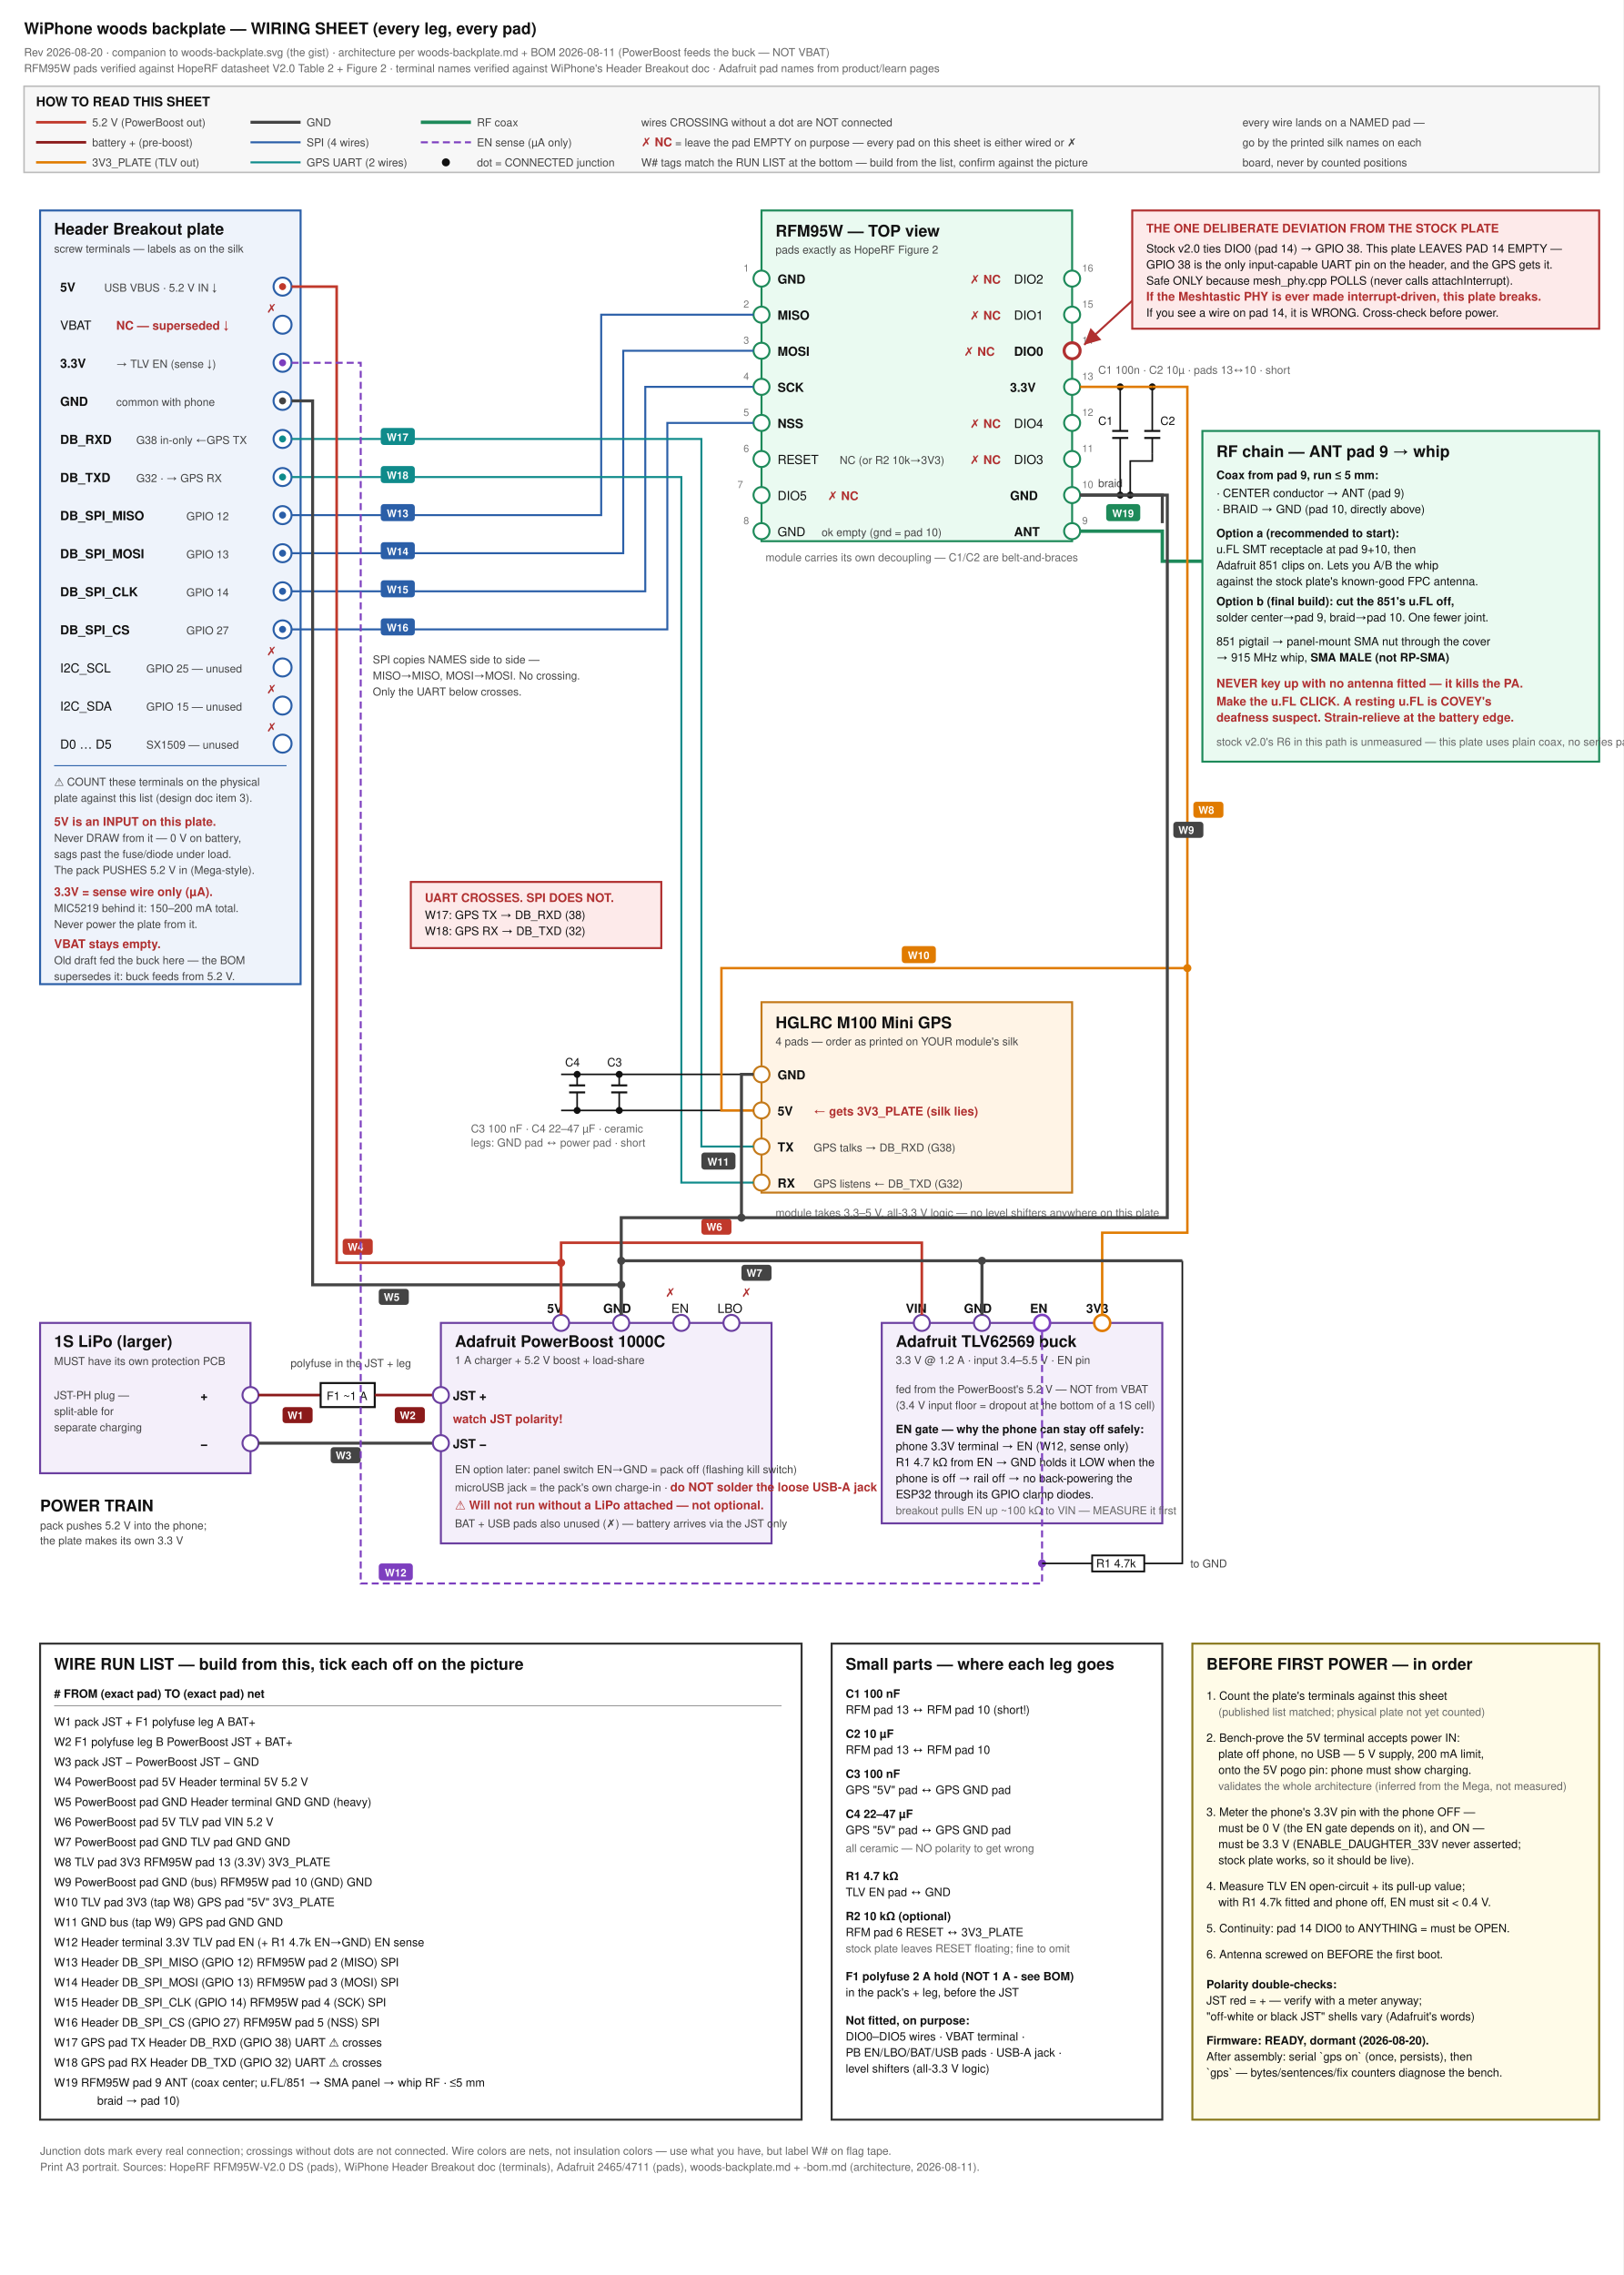
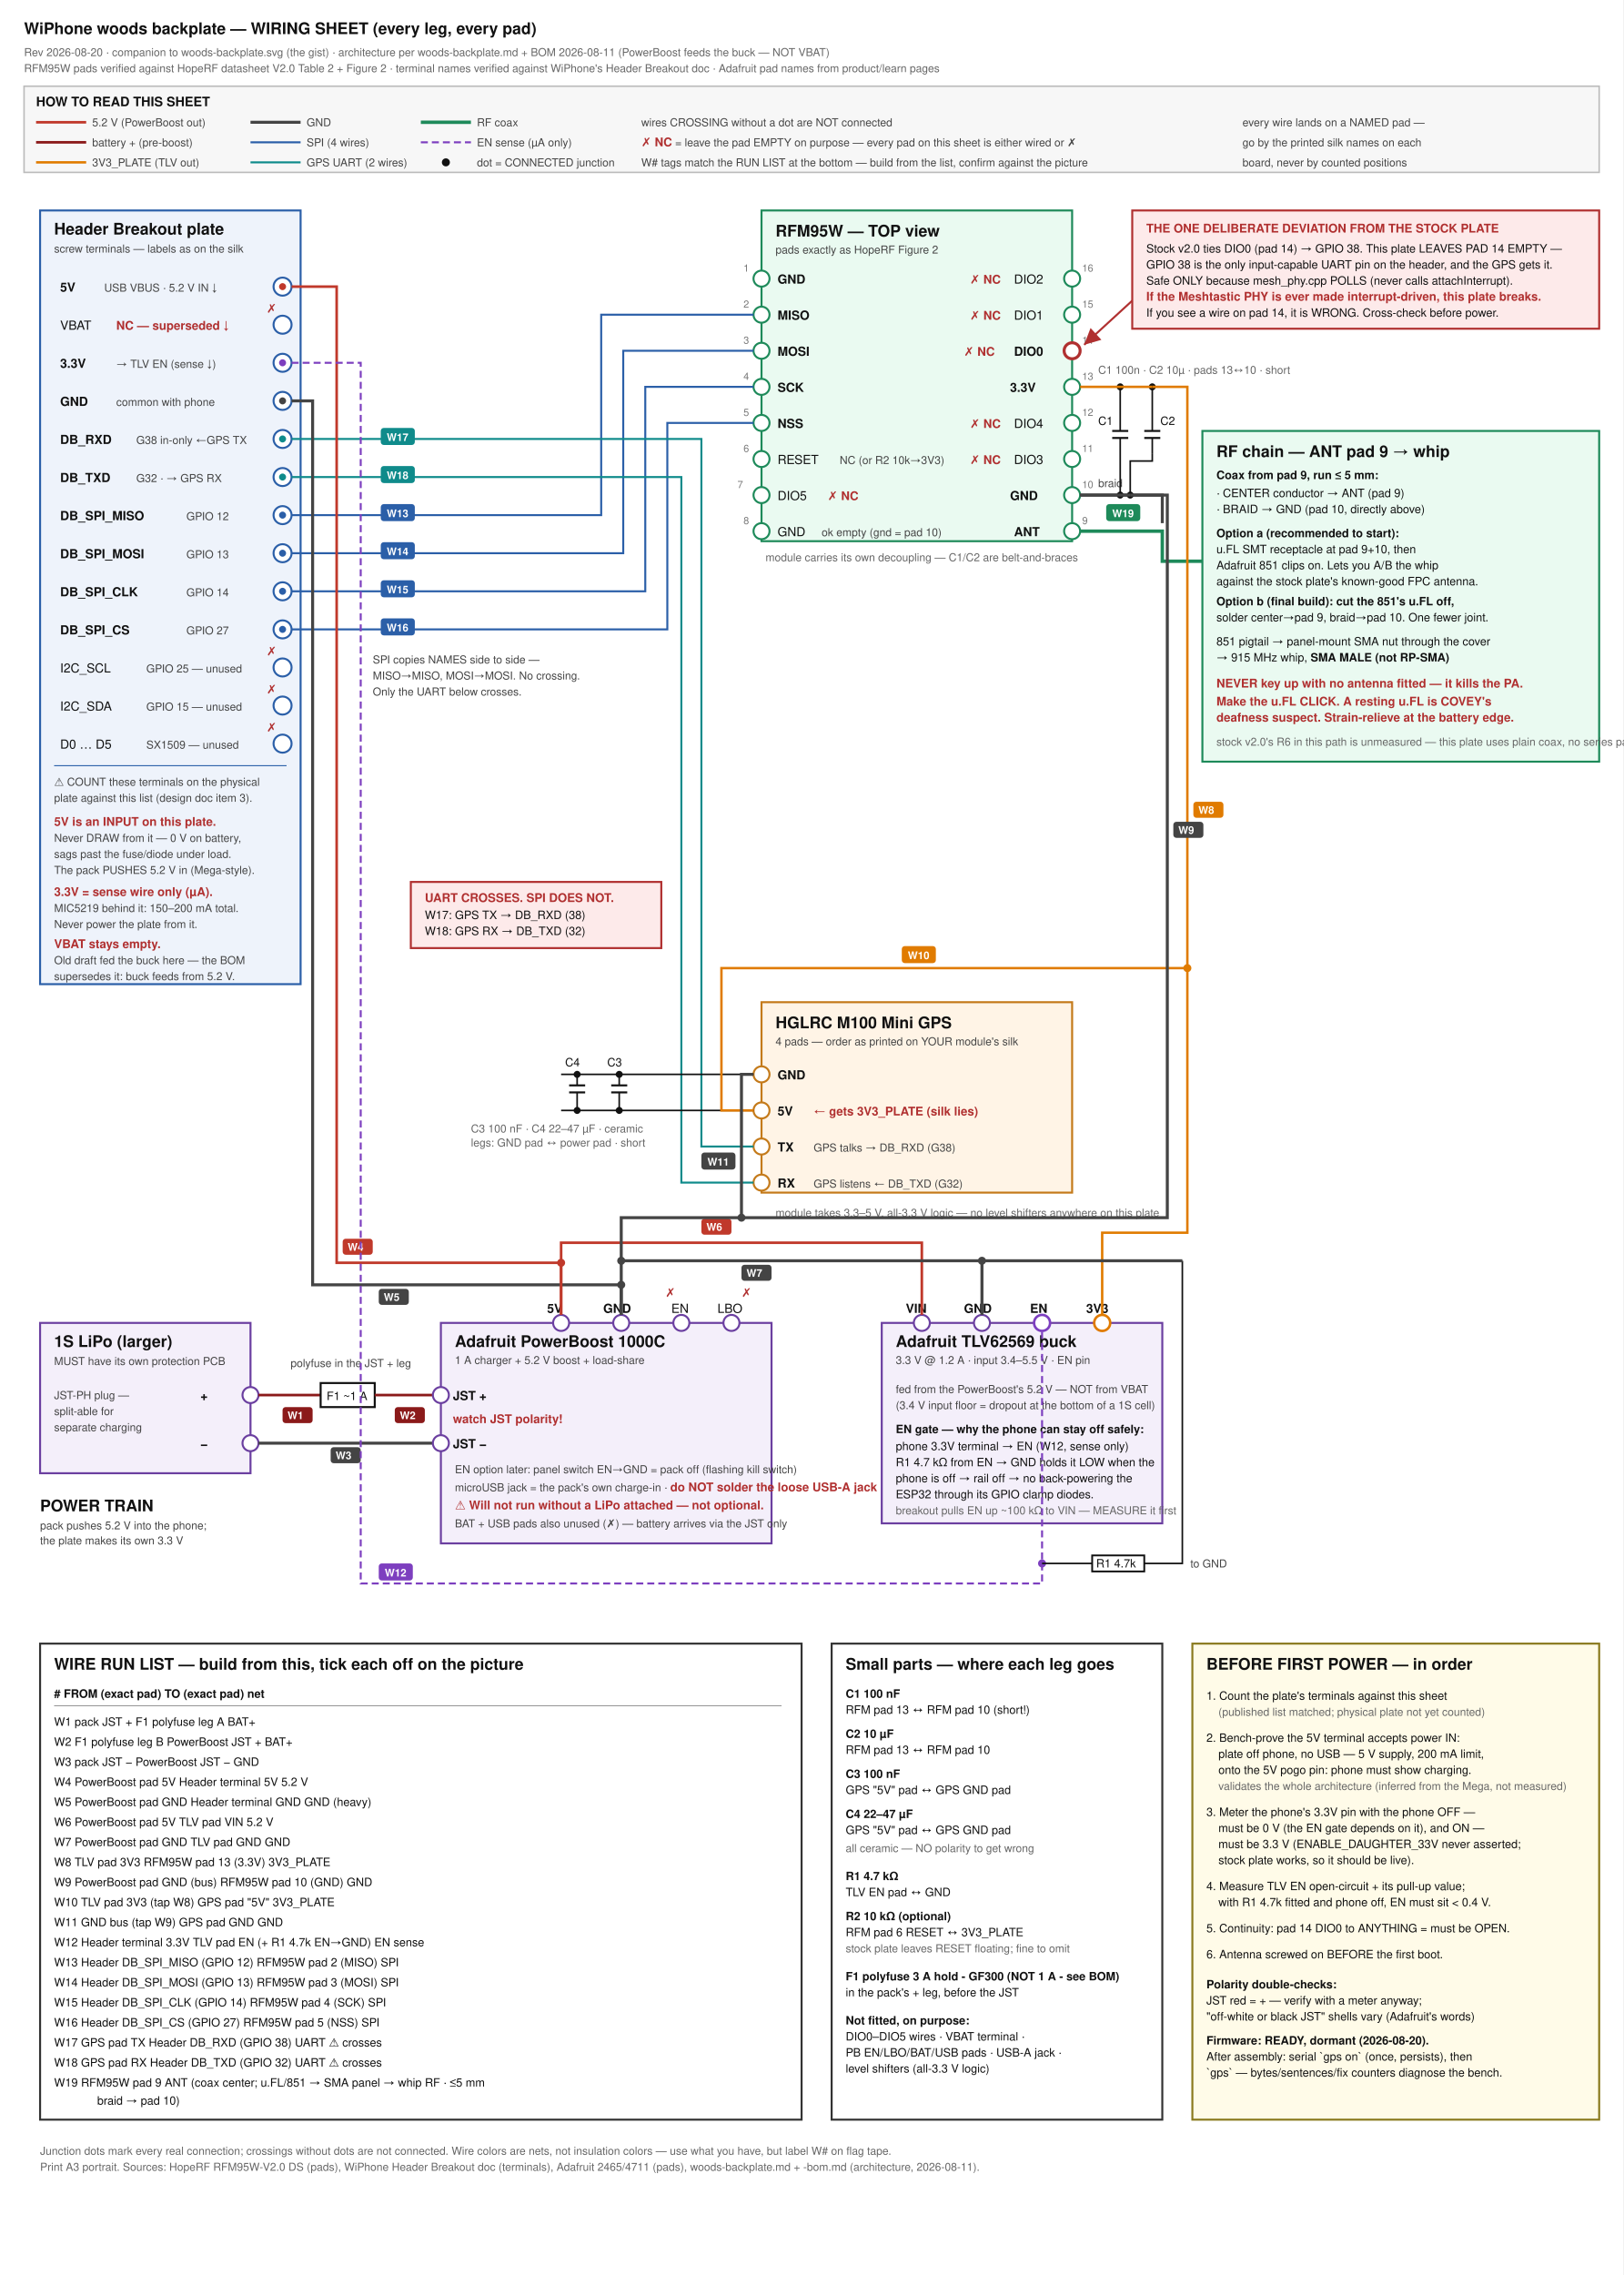
<svg xmlns="http://www.w3.org/2000/svg" viewBox="0 0 1620 2270" font-family="Helvetica,Arial,sans-serif">
  <style>
  .bg{fill:#ffffff}
  .box{fill:#fff;stroke:#333;stroke-width:2}
  .hdr{fill:#eef3fb;stroke:#2b5fa8;stroke-width:2}
  .rf{fill:#eafaf1;stroke:#1e8a5a;stroke-width:2}
  .gps{fill:#fff4e6;stroke:#c47a1a;stroke-width:2}
  .pwr{fill:#f4effa;stroke:#6b3fa0;stroke-width:2}
  .warn{fill:#fdeaea;stroke:#b03030;stroke-width:2}
  .chk{fill:#fffbe8;stroke:#8a7a1e;stroke-width:2}
  .tt{font-size:16px;font-weight:bold;fill:#111}
  .t{font-size:13px;fill:#111}
  .ts{font-size:11px;fill:#444}
  .tw{font-size:12px;fill:#b03030;font-weight:bold}
  .tk{font-size:11.5px;fill:#111}
  .note{font-size:11px;fill:#666}
  .pin{font-size:12.5px;fill:#111}
  .pinno{font-size:10px;fill:#777}
  .wtag{font-size:10.5px;font-weight:bold;fill:#fff}
  .nc{font-size:12px;font-weight:bold;fill:#b03030}
  /* nets */
  .w5v{stroke:#c0392b;stroke-width:2.6;fill:none}
  .wbat{stroke:#8b1a1a;stroke-width:2.6;fill:none}
  .w33{stroke:#e07b00;stroke-width:2.4;fill:none}
  .wgnd{stroke:#444;stroke-width:3;fill:none}
  .wspi{stroke:#2b5fa8;stroke-width:2;fill:none}
  .wuart{stroke:#0f8b8b;stroke-width:2;fill:none}
  .wrf{stroke:#1e8a5a;stroke-width:3.4;fill:none}
  .wen{stroke:#7d3fbf;stroke-width:2;fill:none;stroke-dasharray:7 4}
  .leg{stroke:#111;stroke-width:1.6;fill:none}
</style>
  <rect x="0" y="0" width="1620" height="2270" class="bg" />
  <text x="24" y="34" class="tt" font-size="21">WiPhone woods backplate — WIRING SHEET (every leg, every pad)</text>
  <text x="24" y="56" class="note">Rev 2026-08-20 · companion to woods-backplate.svg (the gist) · architecture per woods-backplate.md + BOM 2026-08-11 (PowerBoost feeds the buck — NOT VBAT)</text>
  <text x="24" y="72" class="note">RFM95W pads verified against HopeRF datasheet V2.0 Table 2 + Figure 2 · terminal names verified against WiPhone's Header Breakout doc · Adafruit pad names from product/learn pages</text>
  <rect x="24" y="86" width="1572" height="86" fill="#f7f7f7" stroke="#bbb" stroke-width="1.5" />
  <text x="36" y="106" class="t" font-weight="bold">HOW TO READ THIS SHEET</text>
  <line x1="36" y1="122" x2="86" y2="122" class="w5v" />
  <text x="92" y="126" class="ts">5.2 V (PowerBoost out)</text>
  <line x1="36" y1="142" x2="86" y2="142" class="wbat" />
  <text x="92" y="146" class="ts">battery + (pre-boost)</text>
  <line x1="36" y1="162" x2="86" y2="162" class="w33" />
  <text x="92" y="166" class="ts">3V3_PLATE (TLV out)</text>
  <line x1="250" y1="122" x2="300" y2="122" class="wgnd" />
  <text x="306" y="126" class="ts">GND</text>
  <line x1="250" y1="142" x2="300" y2="142" class="wspi" />
  <text x="306" y="146" class="ts">SPI (4 wires)</text>
  <line x1="250" y1="162" x2="300" y2="162" class="wuart" />
  <text x="306" y="166" class="ts">GPS UART (2 wires)</text>
  <line x1="420" y1="122" x2="470" y2="122" class="wrf" />
  <text x="476" y="126" class="ts">RF coax</text>
  <line x1="420" y1="142" x2="470" y2="142" class="wen" />
  <text x="476" y="146" class="ts">EN sense (µA only)</text>
  <circle cx="445" cy="162" r="4" fill="#111" />
  <text x="476" y="166" class="ts">dot = CONNECTED junction</text>
  <text x="640" y="126" class="ts">wires CROSSING without a dot are NOT connected</text>
  <text x="640" y="146" class="ts">
    <tspan class="nc">✗ NC</tspan> = leave the pad EMPTY on purpose — every pad on this sheet is either wired or ✗</text>
  <text x="640" y="166" class="ts">W# tags match the RUN LIST at the bottom — build from the list, confirm against the picture</text>
  <text x="1240" y="126" class="ts">every wire lands on a NAMED pad —</text>
  <text x="1240" y="146" class="ts">go by the printed silk names on each</text>
  <text x="1240" y="166" class="ts">board, never by counted positions</text>
  <rect x="40" y="210" width="260" height="772" class="hdr" />
  <text x="54" y="234" class="tt">Header Breakout plate</text>
  <text x="54" y="252" class="ts">screw terminals — labels as on the silk</text>
  <g>
    <circle cx="282" cy="286" r="9" fill="#fff" stroke="#2b5fa8" stroke-width="2" />
    <circle cx="282" cy="286" r="3.5" fill="#c0392b" />
    <text x="60" y="291" class="pin" font-weight="bold">5V</text>
    <text x="104" y="291" class="ts">USB VBUS · 5.2 V IN ↓</text>
    <circle cx="282" cy="324" r="9" fill="#fff" stroke="#2b5fa8" stroke-width="2" />
    <text x="266" y="312" class="nc">✗</text>
    <text x="60" y="329" class="pin">VBAT</text>
    <text x="116" y="329" class="tw">NC — superseded ↓</text>
    <circle cx="282" cy="362" r="9" fill="#fff" stroke="#2b5fa8" stroke-width="2" />
    <circle cx="282" cy="362" r="3.5" fill="#7d3fbf" />
    <text x="60" y="367" class="pin" font-weight="bold">3.3V</text>
    <text x="116" y="367" class="ts">→ TLV EN (sense ↓)</text>
    <circle cx="282" cy="400" r="9" fill="#fff" stroke="#2b5fa8" stroke-width="2" />
    <circle cx="282" cy="400" r="3.5" fill="#444" />
    <text x="60" y="405" class="pin" font-weight="bold">GND</text>
    <text x="116" y="405" class="ts">common with phone</text>
    <circle cx="282" cy="438" r="9" fill="#fff" stroke="#2b5fa8" stroke-width="2" />
    <circle cx="282" cy="438" r="3.5" fill="#0f8b8b" />
    <text x="60" y="443" class="pin" font-weight="bold">DB_RXD</text>
    <text x="136" y="443" class="ts">G38 in-only ←GPS TX</text>
    <circle cx="282" cy="476" r="9" fill="#fff" stroke="#2b5fa8" stroke-width="2" />
    <circle cx="282" cy="476" r="3.5" fill="#0f8b8b" />
    <text x="60" y="481" class="pin" font-weight="bold">DB_TXD</text>
    <text x="136" y="481" class="ts">G32 · → GPS RX</text>
    <circle cx="282" cy="514" r="9" fill="#fff" stroke="#2b5fa8" stroke-width="2" />
    <circle cx="282" cy="514" r="3.5" fill="#2b5fa8" />
    <text x="60" y="519" class="pin" font-weight="bold">DB_SPI_MISO</text>
    <text x="186" y="519" class="ts">GPIO 12</text>
    <circle cx="282" cy="552" r="9" fill="#fff" stroke="#2b5fa8" stroke-width="2" />
    <circle cx="282" cy="552" r="3.5" fill="#2b5fa8" />
    <text x="60" y="557" class="pin" font-weight="bold">DB_SPI_MOSI</text>
    <text x="186" y="557" class="ts">GPIO 13</text>
    <circle cx="282" cy="590" r="9" fill="#fff" stroke="#2b5fa8" stroke-width="2" />
    <circle cx="282" cy="590" r="3.5" fill="#2b5fa8" />
    <text x="60" y="595" class="pin" font-weight="bold">DB_SPI_CLK</text>
    <text x="186" y="595" class="ts">GPIO 14</text>
    <circle cx="282" cy="628" r="9" fill="#fff" stroke="#2b5fa8" stroke-width="2" />
    <circle cx="282" cy="628" r="3.5" fill="#2b5fa8" />
    <text x="60" y="633" class="pin" font-weight="bold">DB_SPI_CS</text>
    <text x="186" y="633" class="ts">GPIO 27</text>
    <circle cx="282" cy="666" r="9" fill="#fff" stroke="#2b5fa8" stroke-width="2" />
    <text x="266" y="654" class="nc">✗</text>
    <text x="60" y="671" class="pin">I2C_SCL</text>
    <text x="146" y="671" class="ts">GPIO 25 — unused</text>
    <circle cx="282" cy="704" r="9" fill="#fff" stroke="#2b5fa8" stroke-width="2" />
    <text x="266" y="692" class="nc">✗</text>
    <text x="60" y="709" class="pin">I2C_SDA</text>
    <text x="146" y="709" class="ts">GPIO 15 — unused</text>
    <circle cx="282" cy="742" r="9" fill="#fff" stroke="#2b5fa8" stroke-width="2" />
    <text x="266" y="730" class="nc">✗</text>
    <text x="60" y="747" class="pin">D0 … D5</text>
    <text x="146" y="747" class="ts">SX1509 — unused</text>
  </g>
  <line x1="54" y1="764" x2="286" y2="764" stroke="#2b5fa8" stroke-width="1" />
  <text x="54" y="784" class="ts">⚠ COUNT these terminals on the physical</text>
  <text x="54" y="800" class="ts">plate against this list (design doc item 3).</text>
  <text x="54" y="824" class="tw">5V is an INPUT on this plate.</text>
  <text x="54" y="840" class="ts">Never DRAW from it — 0 V on battery,</text>
  <text x="54" y="856" class="ts">sags past the fuse/diode under load.</text>
  <text x="54" y="872" class="ts">The pack PUSHES 5.2 V in (Mega-style).</text>
  <text x="54" y="894" class="tw">3.3V = sense wire only (µA).</text>
  <text x="54" y="910" class="ts">MIC5219 behind it: 150–200 mA total.</text>
  <text x="54" y="926" class="ts">Never power the plate from it.</text>
  <text x="54" y="946" class="tw">VBAT stays empty.</text>
  <text x="54" y="962" class="ts">Old draft fed the buck here — the BOM</text>
  <text x="54" y="978" class="ts">supersedes it: buck feeds from 5.2 V.</text>
  <rect x="760" y="210" width="310" height="330" class="rf" />
  <text x="774" y="236" class="tt">RFM95W — TOP view</text>
  <text x="774" y="253" class="ts">pads exactly as HopeRF Figure 2</text>
  <g>
    <circle cx="760" cy="278" r="8" fill="#fff" stroke="#1e8a5a" stroke-width="2" />
    <text x="742" y="271" class="pinno">1</text>
    <text x="776" y="283" class="pin" font-weight="bold">GND</text>
    <circle cx="760" cy="314" r="8" fill="#fff" stroke="#1e8a5a" stroke-width="2" />
    <text x="742" y="307" class="pinno">2</text>
    <text x="776" y="319" class="pin" font-weight="bold">MISO</text>
    <circle cx="760" cy="350" r="8" fill="#fff" stroke="#1e8a5a" stroke-width="2" />
    <text x="742" y="343" class="pinno">3</text>
    <text x="776" y="355" class="pin" font-weight="bold">MOSI</text>
    <circle cx="760" cy="386" r="8" fill="#fff" stroke="#1e8a5a" stroke-width="2" />
    <text x="742" y="379" class="pinno">4</text>
    <text x="776" y="391" class="pin" font-weight="bold">SCK</text>
    <circle cx="760" cy="422" r="8" fill="#fff" stroke="#1e8a5a" stroke-width="2" />
    <text x="742" y="415" class="pinno">5</text>
    <text x="776" y="427" class="pin" font-weight="bold">NSS</text>
    <circle cx="760" cy="458" r="8" fill="#fff" stroke="#1e8a5a" stroke-width="2" />
    <text x="742" y="451" class="pinno">6</text>
    <text x="776" y="463" class="pin">RESET</text>
    <text x="838" y="463" class="ts">NC (or R2 10k→3V3)</text>
    <circle cx="760" cy="494" r="8" fill="#fff" stroke="#1e8a5a" stroke-width="2" />
    <text x="736" y="487" class="pinno">7</text>
    <text x="776" y="499" class="pin">DIO5</text>
    <text x="826" y="499" class="nc">✗ NC</text>
    <circle cx="760" cy="530" r="8" fill="#fff" stroke="#1e8a5a" stroke-width="2" />
    <text x="742" y="523" class="pinno">8</text>
    <text x="776" y="535" class="pin">GND</text>
    <text x="820" y="535" class="ts">ok empty (gnd = pad 10)</text>
  </g>
  <g>
    <circle cx="1070" cy="278" r="8" fill="#fff" stroke="#1e8a5a" stroke-width="2" />
    <text x="1080" y="271" class="pinno">16</text>
    <text x="1012" y="283" class="pin">DIO2</text>
    <text x="968" y="283" class="nc">✗ NC</text>
    <circle cx="1070" cy="314" r="8" fill="#fff" stroke="#1e8a5a" stroke-width="2" />
    <text x="1080" y="307" class="pinno">15</text>
    <text x="1012" y="319" class="pin">DIO1</text>
    <text x="968" y="319" class="nc">✗ NC</text>
    <circle cx="1070" cy="350" r="8" fill="#fff" stroke="#b03030" stroke-width="3" />
    <text x="1080" y="343" class="pinno">14</text>
    <text x="1012" y="355" class="pin" font-weight="bold" fill="#b03030">DIO0</text>
    <text x="962" y="355" class="nc">✗ NC</text>
    <circle cx="1070" cy="386" r="8" fill="#fff" stroke="#1e8a5a" stroke-width="2" />
    <text x="1080" y="379" class="pinno">13</text>
    <text x="1008" y="391" class="pin" font-weight="bold">3.3V</text>
    <circle cx="1070" cy="422" r="8" fill="#fff" stroke="#1e8a5a" stroke-width="2" />
    <text x="1080" y="415" class="pinno">12</text>
    <text x="1012" y="427" class="pin">DIO4</text>
    <text x="968" y="427" class="nc">✗ NC</text>
    <circle cx="1070" cy="458" r="8" fill="#fff" stroke="#1e8a5a" stroke-width="2" />
    <text x="1080" y="451" class="pinno">11</text>
    <text x="1012" y="463" class="pin">DIO3</text>
    <text x="968" y="463" class="nc">✗ NC</text>
    <circle cx="1070" cy="494" r="8" fill="#fff" stroke="#1e8a5a" stroke-width="2" />
    <text x="1080" y="487" class="pinno">10</text>
    <text x="1008" y="499" class="pin" font-weight="bold">GND</text>
    <circle cx="1070" cy="530" r="8" fill="#fff" stroke="#1e8a5a" stroke-width="2" />
    <text x="1080" y="523" class="pinno">9</text>
    <text x="1012" y="535" class="pin" font-weight="bold">ANT</text>
  </g>
  <text x="764" y="560" class="note">module carries its own decoupling — C1/C2 are belt-and-braces</text>
  <rect x="1130" y="210" width="466" height="118" class="warn" />
  <text x="1144" y="232" class="tw">THE ONE DELIBERATE DEVIATION FROM THE STOCK PLATE</text>
  <text x="1144" y="252" class="tk">Stock v2.0 ties DIO0 (pad 14) → GPIO 38. This plate LEAVES PAD 14 EMPTY —</text>
  <text x="1144" y="268" class="tk">GPIO 38 is the only input-capable UART pin on the header, and the GPS gets it.</text>
  <text x="1144" y="284" class="tk">Safe ONLY because mesh_phy.cpp POLLS (never calls attachInterrupt).</text>
  <text x="1144" y="300" class="tw">If the Meshtastic PHY is ever made interrupt-driven, this plate breaks.</text>
  <text x="1144" y="316" class="tk">If you see a wire on pad 14, it is WRONG. Cross-check before power.</text>
  <path d="M1130 300 L1082 344" stroke="#b03030" stroke-width="2" fill="none" marker-end="url(#arr)" />
  <defs>
    <marker id="arr" markerWidth="10" markerHeight="8" refX="8" refY="4" orient="auto">
      <path d="M0,0 L8,4 L0,8 z" fill="#b03030" />
    </marker>
  </defs>
  <g>
    <polyline class="wspi" points="291,514 600,514 600,314 752,314" />
    <polyline class="wspi" points="291,552 622,552 622,350 752,350" />
    <polyline class="wspi" points="291,590 644,590 644,386 752,386" />
    <polyline class="wspi" points="291,628 666,628 666,422 752,422" />
    <rect x="380" y="503" width="34" height="17" rx="3" fill="#2b5fa8" />
    <text x="386" y="516" class="wtag">W13</text>
    <rect x="380" y="541" width="34" height="17" rx="3" fill="#2b5fa8" />
    <text x="386" y="554" class="wtag">W14</text>
    <rect x="380" y="579" width="34" height="17" rx="3" fill="#2b5fa8" />
    <text x="386" y="592" class="wtag">W15</text>
    <rect x="380" y="617" width="34" height="17" rx="3" fill="#2b5fa8" />
    <text x="386" y="630" class="wtag">W16</text>
    <text x="372" y="662" class="ts">SPI copies NAMES side to side —</text>
    <text x="372" y="678" class="ts">MISO→MISO, MOSI→MOSI. No crossing.</text>
    <text x="372" y="694" class="ts">Only the UART below crosses.</text>
  </g>
  <rect x="760" y="1000" width="310" height="190" class="gps" />
  <text x="774" y="1026" class="tt">HGLRC M100 Mini GPS</text>
  <text x="774" y="1043" class="ts">4 pads — order as printed on YOUR module's silk</text>
  <g>
    <circle cx="760" cy="1072" r="8" fill="#fff" stroke="#c47a1a" stroke-width="2" />
    <text x="776" y="1077" class="pin" font-weight="bold">GND</text>
    <circle cx="760" cy="1108" r="8" fill="#fff" stroke="#c47a1a" stroke-width="2" />
    <text x="776" y="1113" class="pin" font-weight="bold">5V</text>
    <text x="812" y="1113" class="tw">← gets 3V3_PLATE (silk lies)</text>
    <circle cx="760" cy="1144" r="8" fill="#fff" stroke="#c47a1a" stroke-width="2" />
    <text x="776" y="1149" class="pin" font-weight="bold">TX</text>
    <text x="812" y="1149" class="ts">GPS talks → DB_RXD (G38)</text>
    <circle cx="760" cy="1180" r="8" fill="#fff" stroke="#c47a1a" stroke-width="2" />
    <text x="776" y="1185" class="pin" font-weight="bold">RX</text>
    <text x="812" y="1185" class="ts">GPS listens ← DB_TXD (G32)</text>
  </g>
  <text x="774" y="1214" class="note">module takes 3.3–5 V, all-3.3 V logic — no level shifters anywhere on this plate</text>
  <g>
    <polyline class="wuart" points="291,438 700,438 700,1144 752,1144" />
    <polyline class="wuart" points="291,476 680,476 680,1180 752,1180" />
    <rect x="380" y="427" width="34" height="17" rx="3" fill="#0f8b8b" />
    <text x="386" y="440" class="wtag">W17</text>
    <rect x="380" y="465" width="34" height="17" rx="3" fill="#0f8b8b" />
    <text x="386" y="478" class="wtag">W18</text>
    <rect x="410" y="880" width="250" height="66" class="warn" />
    <text x="424" y="900" class="tw">UART CROSSES. SPI DOES NOT.</text>
    <text x="424" y="917" class="tk">W17: GPS TX → DB_RXD (38)</text>
    <text x="424" y="933" class="tk">W18: GPS RX → DB_TXD (32)</text>
  </g>
  <g>
    <line x1="752" y1="1072" x2="560" y2="1072" class="leg" />
    <line x1="752" y1="1108" x2="560" y2="1108" class="leg" />
    <line x1="618" y1="1072" x2="618" y2="1083" class="leg" />
    <line x1="610" y1="1083" x2="626" y2="1083" stroke="#111" stroke-width="2" />
    <line x1="610" y1="1090" x2="626" y2="1090" stroke="#111" stroke-width="2" />
    <line x1="618" y1="1090" x2="618" y2="1108" class="leg" />
    <text x="606" y="1064" class="tk">C3</text>
    <line x1="576" y1="1072" x2="576" y2="1083" class="leg" />
    <line x1="568" y1="1083" x2="584" y2="1083" stroke="#111" stroke-width="2" />
    <line x1="568" y1="1090" x2="584" y2="1090" stroke="#111" stroke-width="2" />
    <line x1="576" y1="1090" x2="576" y2="1108" class="leg" />
    <text x="564" y="1064" class="tk">C4</text>
    <circle cx="618" cy="1072" r="3.5" fill="#111" />
    <circle cx="618" cy="1108" r="3.5" fill="#111" />
    <circle cx="576" cy="1072" r="3.5" fill="#111" />
    <circle cx="576" cy="1108" r="3.5" fill="#111" />
    <text x="470" y="1130" class="note">C3 100 nF · C4 22–47 µF · ceramic</text>
    <text x="470" y="1144" class="note">legs: GND pad ↔ power pad · short</text>
  </g>
  <rect x="1200" y="430" width="396" height="330" class="rf" />
  <text x="1214" y="456" class="tt">RF chain — ANT pad 9 → whip</text>
  <text x="1214" y="478" class="tk" font-weight="bold">Coax from pad 9, run ≤ 5 mm:</text>
  <text x="1214" y="496" class="tk">· CENTER conductor → ANT (pad 9)</text>
  <text x="1214" y="512" class="tk">· BRAID → GND (pad 10, directly above)</text>
  <text x="1214" y="536" class="tk" font-weight="bold">Option a (recommended to start):</text>
  <text x="1214" y="552" class="tk">u.FL SMT receptacle at pad 9+10, then</text>
  <text x="1214" y="568" class="tk">Adafruit 851 clips on. Lets you A/B the whip</text>
  <text x="1214" y="584" class="tk">against the stock plate's known-good FPC antenna.</text>
  <text x="1214" y="604" class="tk" font-weight="bold">Option b (final build): cut the 851's u.FL off,</text>
  <text x="1214" y="620" class="tk">solder center→pad 9, braid→pad 10. One fewer joint.</text>
  <text x="1214" y="644" class="tk">851 pigtail → panel-mount SMA nut through the cover</text>
  <text x="1214" y="660" class="tk">→ 915 MHz whip, <tspan font-weight="bold">SMA MALE (not RP-SMA)</tspan>
  </text>
  <text x="1214" y="686" class="tw">NEVER key up with no antenna fitted — it kills the PA.</text>
  <text x="1214" y="704" class="tw">Make the u.FL CLICK. A resting u.FL is COVEY's</text>
  <text x="1214" y="720" class="tw">deafness suspect. Strain-relieve at the battery edge.</text>
  <text x="1214" y="744" class="note">stock v2.0's R6 in this path is unmeasured — this plate uses plain coax, no series part</text>
  <polyline class="wrf" points="1078,530 1160,530 1160,560 1200,560" />
  <rect x="1104" y="503" width="34" height="17" rx="3" fill="#1e8a5a" />
  <text x="1110" y="516" class="wtag">W19</text>
  <polyline class="wgnd" points="1078,494 1160,494 1160,522" />
  <text x="1096" y="486" class="ts">braid</text>
  <g>
    <line x1="1078" y1="386" x2="1150" y2="386" class="leg" />
    <line x1="1078" y1="494" x2="1128" y2="494" class="leg" />
    <line x1="1118" y1="386" x2="1118" y2="430" class="leg" />
    <line x1="1110" y1="430" x2="1126" y2="430" stroke="#111" stroke-width="2" />
    <line x1="1110" y1="437" x2="1126" y2="437" stroke="#111" stroke-width="2" />
    <line x1="1118" y1="437" x2="1118" y2="494" class="leg" />
    <text x="1096" y="424" class="tk">C1</text>
    <line x1="1150" y1="386" x2="1150" y2="430" class="leg" />
    <line x1="1142" y1="430" x2="1158" y2="430" stroke="#111" stroke-width="2" />
    <line x1="1142" y1="437" x2="1158" y2="437" stroke="#111" stroke-width="2" />
    <line x1="1150" y1="437" x2="1150" y2="453" class="leg" />
    <polyline class="leg" points="1150,453 1150,460 1128,460 1128,494" />
    <text x="1158" y="424" class="tk">C2</text>
    <circle cx="1118" cy="386" r="3.5" fill="#111" />
    <circle cx="1150" cy="386" r="3.5" fill="#111" />
    <circle cx="1118" cy="494" r="3.5" fill="#111" />
    <circle cx="1128" cy="494" r="3.5" fill="#111" />
    <text x="1096" y="373" class="note">C1 100n · C2 10µ · pads 13↔10 · short</text>
  </g>
  <rect x="40" y="1320" width="210" height="150" class="pwr" />
  <text x="54" y="1344" class="tt">1S LiPo (larger)</text>
  <text x="54" y="1362" class="ts">MUST have its own protection PCB</text>
  <circle cx="250" cy="1392" r="8" fill="#fff" stroke="#6b3fa0" stroke-width="2" />
  <text x="200" y="1397" class="pin" font-weight="bold" fill="#8b1a1a">+</text>
  <circle cx="250" cy="1440" r="8" fill="#fff" stroke="#6b3fa0" stroke-width="2" />
  <text x="200" y="1445" class="pin" font-weight="bold">−</text>
  <text x="54" y="1396" class="ts">JST-PH plug —</text>
  <text x="54" y="1412" class="ts">split-able for</text>
  <text x="54" y="1428" class="ts">separate charging</text>
  <text x="40" y="1508" class="tt">POWER TRAIN</text>
  <text x="40" y="1526" class="ts">pack pushes 5.2 V into the phone;</text>
  <text x="40" y="1541" class="ts">the plate makes its own 3.3 V</text>
  <g>
    <polyline class="wbat" points="258,1392 320,1392" />
    <rect x="320" y="1380" width="54" height="24" fill="#fff" stroke="#111" stroke-width="2" />
    <text x="326" y="1397" class="tk">F1 ~1 A</text>
    <polyline class="wbat" points="374,1392 440,1392" />
    <text x="290" y="1364" class="ts">polyfuse in the JST + leg</text>
    <rect x="282" y="1404" width="30" height="16" rx="3" fill="#8b1a1a" />
    <text x="287" y="1416" class="wtag">W1</text>
    <rect x="394" y="1404" width="30" height="16" rx="3" fill="#8b1a1a" />
    <text x="399" y="1416" class="wtag">W2</text>
  </g>
  <polyline class="wgnd" points="258,1440 440,1440" />
  <rect x="330" y="1444" width="30" height="16" rx="3" fill="#444" />
  <text x="335" y="1456" class="wtag">W3</text>
  <rect x="440" y="1320" width="330" height="220" class="pwr" />
  <text x="454" y="1344" class="tt">Adafruit PowerBoost 1000C</text>
  <text x="454" y="1361" class="ts">1 A charger + 5.2 V boost + load-share</text>
  <circle cx="440" cy="1392" r="8" fill="#fff" stroke="#6b3fa0" stroke-width="2" />
  <text x="452" y="1397" class="pin" font-weight="bold">JST +</text>
  <circle cx="440" cy="1440" r="8" fill="#fff" stroke="#6b3fa0" stroke-width="2" />
  <text x="452" y="1445" class="pin" font-weight="bold">JST −</text>
  <text x="452" y="1420" class="tw">watch JST polarity!</text>
  <circle cx="560" cy="1320" r="8" fill="#fff" stroke="#6b3fa0" stroke-width="2" />
  <text x="546" y="1310" class="pin" font-weight="bold">5V</text>
  <circle cx="620" cy="1320" r="8" fill="#fff" stroke="#6b3fa0" stroke-width="2" />
  <text x="602" y="1310" class="pin" font-weight="bold">GND</text>
  <circle cx="680" cy="1320" r="8" fill="#fff" stroke="#6b3fa0" stroke-width="2" />
  <text x="670" y="1310" class="pin">EN</text>
  <text x="664" y="1294" class="nc">✗</text>
  <circle cx="730" cy="1320" r="8" fill="#fff" stroke="#6b3fa0" stroke-width="2" />
  <text x="716" y="1310" class="pin">LBO</text>
  <text x="740" y="1294" class="nc">✗</text>
  <text x="454" y="1470" class="ts">EN option later: panel switch EN→GND = pack off (flashing kill switch)</text>
  <text x="454" y="1488" class="ts">microUSB jack = the pack's own charge-in · <tspan class="tw">do NOT solder the loose USB-A jack</tspan>
  </text>
  <text x="454" y="1506" class="tw">⚠ Will not run without a LiPo attached — not optional.</text>
  <text x="454" y="1524" class="ts">BAT + USB pads also unused (✗) — battery arrives via the JST only</text>
  <rect x="880" y="1320" width="280" height="200" class="pwr" />
  <text x="894" y="1344" class="tt">Adafruit TLV62569 buck</text>
  <text x="894" y="1361" class="ts">3.3 V @ 1.2 A · input 3.4–5.5 V · EN pin</text>
  <circle cx="920" cy="1320" r="8" fill="#fff" stroke="#6b3fa0" stroke-width="2" />
  <text x="904" y="1310" class="pin" font-weight="bold">VIN</text>
  <circle cx="980" cy="1320" r="8" fill="#fff" stroke="#6b3fa0" stroke-width="2" />
  <text x="962" y="1310" class="pin" font-weight="bold">GND</text>
  <circle cx="1040" cy="1320" r="8" fill="#fff" stroke="#7d3fbf" stroke-width="2.5" />
  <text x="1028" y="1310" class="pin" font-weight="bold">EN</text>
  <circle cx="1100" cy="1320" r="8" fill="#fff" stroke="#e07b00" stroke-width="2.5" />
  <text x="1084" y="1310" class="pin" font-weight="bold">3V3</text>
  <text x="894" y="1390" class="ts">fed from the PowerBoost's 5.2 V — NOT from VBAT</text>
  <text x="894" y="1406" class="ts">(3.4 V input floor = dropout at the bottom of a 1S cell)</text>
  <text x="894" y="1430" class="tk" font-weight="bold">EN gate — why the phone can stay off safely:</text>
  <text x="894" y="1447" class="tk">phone 3.3V terminal → EN (W12, sense only)</text>
  <text x="894" y="1463" class="tk">R1 4.7 kΩ from EN → GND holds it LOW when the</text>
  <text x="894" y="1479" class="tk">phone is off → rail off → no back-powering the</text>
  <text x="894" y="1495" class="tk">ESP32 through its GPIO clamp diodes.</text>
  <text x="894" y="1511" class="note">breakout pulls EN up ~100 kΩ to VIN — MEASURE it first</text>
  <polyline class="w5v" points="560,1312 560,1260 336,1260 336,286 291,286" />
  <rect x="342" y="1236" width="30" height="16" rx="3" fill="#c0392b" />
  <text x="347" y="1248" class="wtag">W4</text>
  <polyline class="wgnd" points="620,1312 620,1282 312,1282 312,400 291,400" />
  <rect x="378" y="1286" width="30" height="16" rx="3" fill="#444" />
  <text x="383" y="1298" class="wtag">W5</text>
  <polyline class="w5v" points="560,1312 560,1240 920,1240 920,1312" />
  <rect x="700" y="1216" width="30" height="16" rx="3" fill="#c0392b" />
  <text x="705" y="1228" class="wtag">W6</text>
  <circle cx="560" cy="1260" r="4" fill="#c0392b" />
  <polyline class="wgnd" points="620,1312 620,1258 980,1258 980,1312" />
  <rect x="740" y="1262" width="30" height="16" rx="3" fill="#444" />
  <text x="745" y="1274" class="wtag">W7</text>
  <circle cx="620" cy="1282" r="4" fill="#444" />
  <polyline class="w33" points="1100,1312 1100,1230 1185,1230 1185,386 1150,386" />
  <line x1="1150" y1="386" x2="1078" y2="386" class="w33" />
  <rect x="1191" y="800" width="30" height="16" rx="3" fill="#e07b00" />
  <text x="1196" y="812" class="wtag">W8</text>
  <polyline class="w33" points="1185,966 720,966 720,1108 752,1108" />
  <circle cx="1185" cy="966" r="4" fill="#e07b00" />
  <rect x="900" y="944" width="34" height="17" rx="3" fill="#e07b00" />
  <text x="906" y="957" class="wtag">W10</text>
  <polyline class="wgnd" points="620,1258 620,1215 1165,1215 1165,494 1128,494" />
  <line x1="1128" y1="494" x2="1078" y2="494" class="wgnd" />
  <circle cx="620" cy="1258" r="4" fill="#444" />
  <rect x="1171" y="820" width="30" height="16" rx="3" fill="#444" />
  <text x="1176" y="832" class="wtag">W9</text>
  <polyline class="wgnd" points="740,1215 740,1072 752,1072" />
  <circle cx="740" cy="1215" r="4" fill="#444" />
  <rect x="700" y="1150" width="34" height="17" rx="3" fill="#444" />
  <text x="706" y="1163" class="wtag">W11</text>
  <polyline class="wen" points="291,362 360,362 360,1580 1040,1580 1040,1328" />
  <rect x="378" y="1560" width="34" height="17" rx="3" fill="#7d3fbf" />
  <text x="384" y="1573" class="wtag">W12</text>
  <circle cx="1040" cy="1560" r="4" fill="#7d3fbf" />
  <line x1="1040" y1="1560" x2="1090" y2="1560" class="leg" />
  <rect x="1090" y="1552" width="52" height="16" fill="#fff" stroke="#111" stroke-width="1.8" />
  <text x="1094" y="1564" class="tk">R1 4.7k</text>
  <polyline class="leg" points="1142,1560 1180,1560 1180,1258" />
  <polyline class="wgnd" points="980,1258 1180,1258" />
  <circle cx="980" cy="1258" r="4" fill="#444" />
  <text x="1188" y="1564" class="ts">to GND</text>
  <rect x="40" y="1640" width="760" height="475" class="box" />
  <text x="54" y="1666" class="tt">WIRE RUN LIST — build from this, tick each off on the picture</text>
  <text x="54" y="1694" class="tk" font-weight="bold">#      FROM  (exact pad)                  TO  (exact pad)                     net</text>
  <line x1="54" y1="1702" x2="780" y2="1702" stroke="#999" />
  <text x="54" y="1722" class="tk">W1   pack JST  +                        F1 polyfuse leg A                  BAT+</text>
  <text x="54" y="1742" class="tk">W2   F1 polyfuse leg B                  PowerBoost JST  +                  BAT+</text>
  <text x="54" y="1762" class="tk">W3   pack JST  −                        PowerBoost JST  −                  GND</text>
  <text x="54" y="1782" class="tk">W4   PowerBoost pad 5V                  Header terminal 5V                 5.2 V</text>
  <text x="54" y="1802" class="tk">W5   PowerBoost pad GND                 Header terminal GND                GND  (heavy)</text>
  <text x="54" y="1822" class="tk">W6   PowerBoost pad 5V                  TLV pad VIN                        5.2 V</text>
  <text x="54" y="1842" class="tk">W7   PowerBoost pad GND                 TLV pad GND                        GND</text>
  <text x="54" y="1862" class="tk">W8   TLV pad 3V3                        RFM95W pad 13  (3.3V)              3V3_PLATE</text>
  <text x="54" y="1882" class="tk">W9   PowerBoost pad GND (bus)           RFM95W pad 10  (GND)               GND</text>
  <text x="54" y="1902" class="tk">W10  TLV pad 3V3 (tap W8)               GPS pad "5V"                       3V3_PLATE</text>
  <text x="54" y="1922" class="tk">W11  GND bus (tap W9)                   GPS pad GND                        GND</text>
  <text x="54" y="1942" class="tk">W12  Header terminal 3.3V               TLV pad EN   (+ R1 4.7k EN→GND)    EN sense</text>
  <text x="54" y="1962" class="tk">W13  Header DB_SPI_MISO (GPIO 12)       RFM95W pad 2   (MISO)              SPI</text>
  <text x="54" y="1982" class="tk">W14  Header DB_SPI_MOSI (GPIO 13)       RFM95W pad 3   (MOSI)              SPI</text>
  <text x="54" y="2002" class="tk">W15  Header DB_SPI_CLK  (GPIO 14)       RFM95W pad 4   (SCK)               SPI</text>
  <text x="54" y="2022" class="tk">W16  Header DB_SPI_CS   (GPIO 27)       RFM95W pad 5   (NSS)               SPI</text>
  <text x="54" y="2042" class="tk">W17  GPS pad TX                         Header DB_RXD  (GPIO 38)           UART ⚠ crosses</text>
  <text x="54" y="2062" class="tk">W18  GPS pad RX                         Header DB_TXD  (GPIO 32)           UART ⚠ crosses</text>
  <text x="54" y="2082" class="tk">W19  RFM95W pad 9 ANT (coax center;     u.FL/851 → SMA panel → whip        RF · ≤5 mm</text>
  <text x="97" y="2100" class="tk">braid → pad 10)</text>
  <rect x="830" y="1640" width="330" height="475" class="box" />
  <text x="844" y="1666" class="tt">Small parts — where each leg goes</text>
  <text x="844" y="1694" class="tk" font-weight="bold">C1  100 nF</text>
  <text x="844" y="1710" class="tk">RFM pad 13 ↔ RFM pad 10 (short!)</text>
  <text x="844" y="1734" class="tk" font-weight="bold">C2  10 µF</text>
  <text x="844" y="1750" class="tk">RFM pad 13 ↔ RFM pad 10</text>
  <text x="844" y="1774" class="tk" font-weight="bold">C3  100 nF</text>
  <text x="844" y="1790" class="tk">GPS "5V" pad ↔ GPS GND pad</text>
  <text x="844" y="1814" class="tk" font-weight="bold">C4  22–47 µF</text>
  <text x="844" y="1830" class="tk">GPS "5V" pad ↔ GPS GND pad</text>
  <text x="844" y="1848" class="note">all ceramic — NO polarity to get wrong</text>
  <text x="844" y="1876" class="tk" font-weight="bold">R1  4.7 kΩ</text>
  <text x="844" y="1892" class="tk">TLV EN pad ↔ GND</text>
  <text x="844" y="1916" class="tk" font-weight="bold">R2  10 kΩ (optional)</text>
  <text x="844" y="1932" class="tk">RFM pad 6 RESET ↔ 3V3_PLATE</text>
  <text x="844" y="1948" class="note">stock plate leaves RESET floating; fine to omit</text>
-   <text x="844" y="1976" class="tk" font-weight="bold">F1  polyfuse 2 A hold (NOT 1 A - see BOM)</text>
+   <text x="844" y="1976" class="tk" font-weight="bold">F1  polyfuse 3 A hold - GF300 (NOT 1 A - see BOM)</text>
  <text x="844" y="1992" class="tk">in the pack's + leg, before the JST</text>
  <text x="844" y="2020" class="tk" font-weight="bold">Not fitted, on purpose:</text>
  <text x="844" y="2036" class="tk">DIO0–DIO5 wires · VBAT terminal ·</text>
  <text x="844" y="2052" class="tk">PB EN/LBO/BAT/USB pads · USB-A jack ·</text>
  <text x="844" y="2068" class="tk">level shifters (all-3.3 V logic)</text>
  <rect x="1190" y="1640" width="406" height="475" class="chk" />
  <text x="1204" y="1666" class="tt">BEFORE FIRST POWER — in order</text>
  <text x="1204" y="1696" class="tk">1. Count the plate's terminals against this sheet</text>
  <text x="1216" y="1712" class="note">(published list matched; physical plate not yet counted)</text>
  <text x="1204" y="1738" class="tk">2. Bench-prove the 5V terminal accepts power IN:</text>
  <text x="1216" y="1754" class="tk">plate off phone, no USB — 5 V supply, 200 mA limit,</text>
  <text x="1216" y="1770" class="tk">onto the 5V pogo pin: phone must show charging.</text>
  <text x="1216" y="1786" class="note">validates the whole architecture (inferred from the Mega, not measured)</text>
  <text x="1204" y="1812" class="tk">3. Meter the phone's 3.3V pin with the phone OFF —</text>
  <text x="1216" y="1828" class="tk">must be 0 V (the EN gate depends on it), and ON —</text>
  <text x="1216" y="1844" class="tk">must be 3.3 V (ENABLE_DAUGHTER_33V never asserted;</text>
  <text x="1216" y="1860" class="tk">stock plate works, so it should be live).</text>
  <text x="1204" y="1886" class="tk">4. Measure TLV EN open-circuit + its pull-up value;</text>
  <text x="1216" y="1902" class="tk">with R1 4.7k fitted and phone off, EN must sit &lt; 0.4 V.</text>
  <text x="1204" y="1928" class="tk">5. Continuity: pad 14 DIO0 to ANYTHING = must be OPEN.</text>
  <text x="1204" y="1954" class="tk">6. Antenna screwed on BEFORE the first boot.</text>
  <text x="1204" y="1984" class="tk" font-weight="bold">Polarity double-checks:</text>
  <text x="1204" y="2000" class="tk">JST red = + — verify with a meter anyway;</text>
  <text x="1204" y="2016" class="tk">"off-white or black JST" shells vary (Adafruit's words)</text>
  <text x="1204" y="2040" class="tk" font-weight="bold">Firmware: READY, dormant (2026-08-20).</text>
  <text x="1204" y="2056" class="tk">After assembly: serial `gps on` (once, persists), then</text>
  <text x="1204" y="2072" class="tk">`gps` — bytes/sentences/fix counters diagnose the bench.</text>
  <text x="40" y="2150" class="note">Junction dots mark every real connection; crossings without dots are not connected. Wire colors are nets, not insulation colors — use what you have, but label W# on flag tape.</text>
  <text x="40" y="2166" class="note">Print A3 portrait. Sources: HopeRF RFM95W-V2.0 DS (pads), WiPhone Header Breakout doc (terminals), Adafruit 2465/4711 (pads), woods-backplate.md + -bom.md (architecture, 2026-08-11).</text>
</svg>
